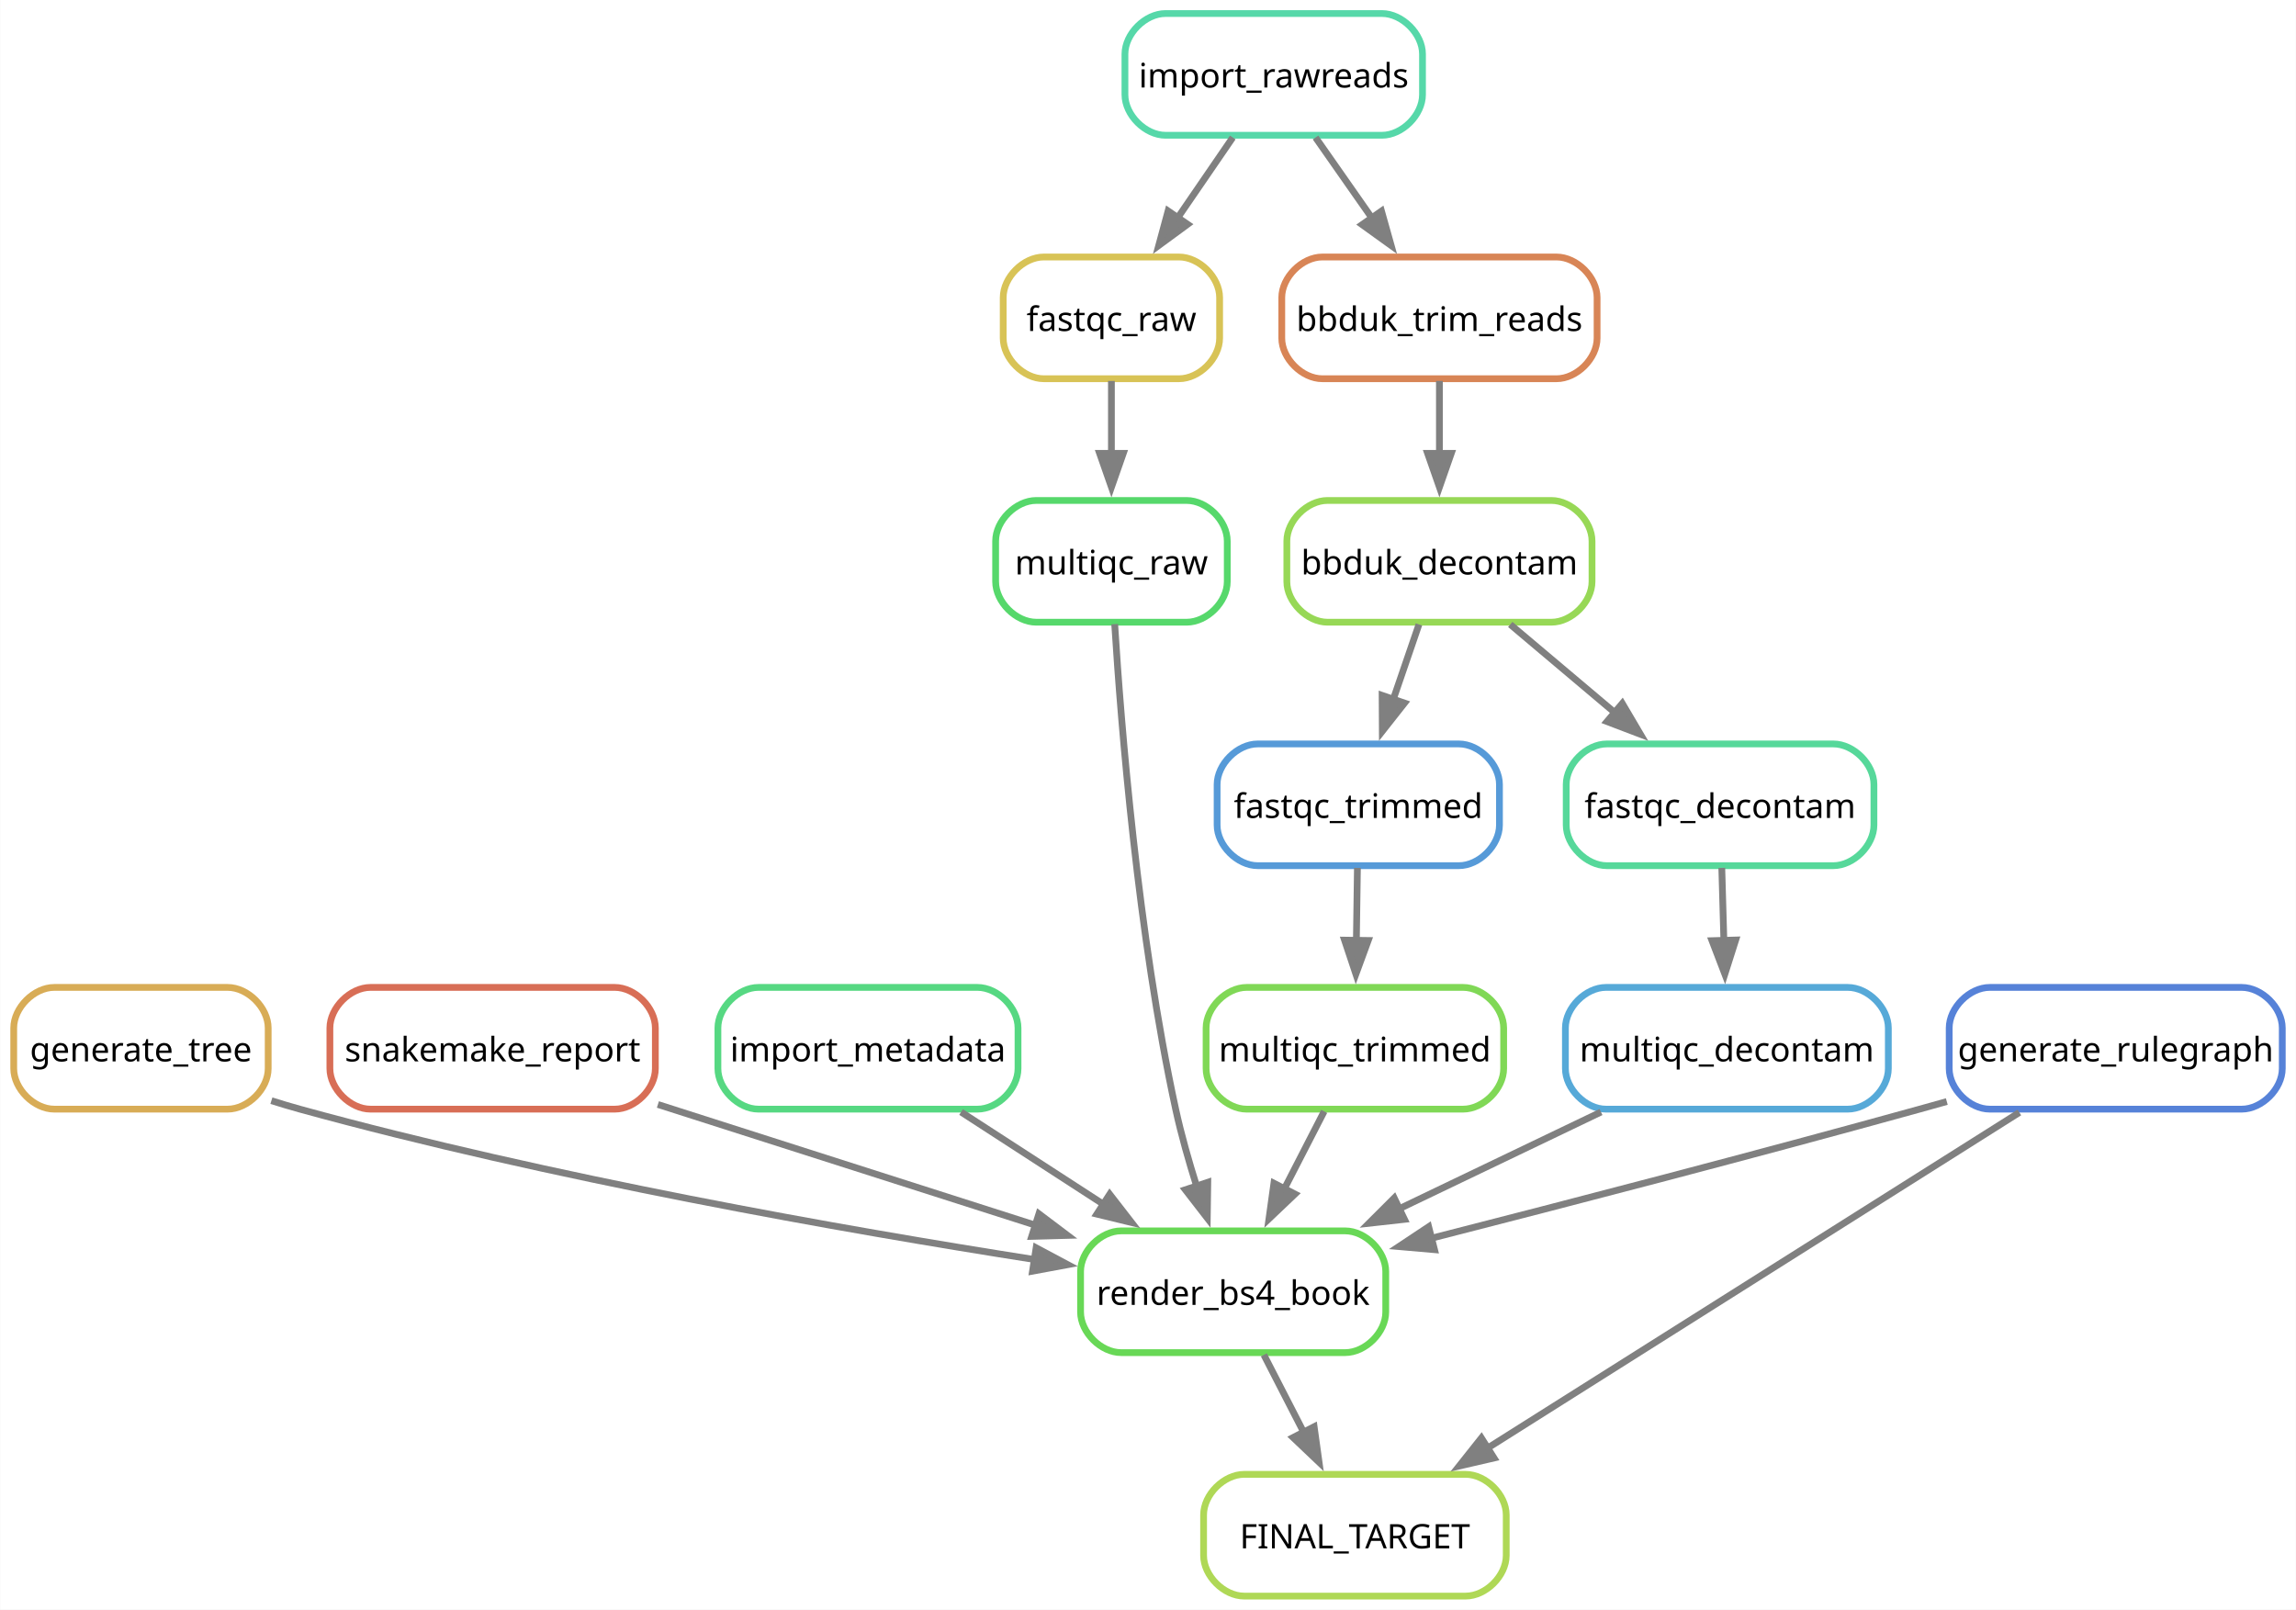
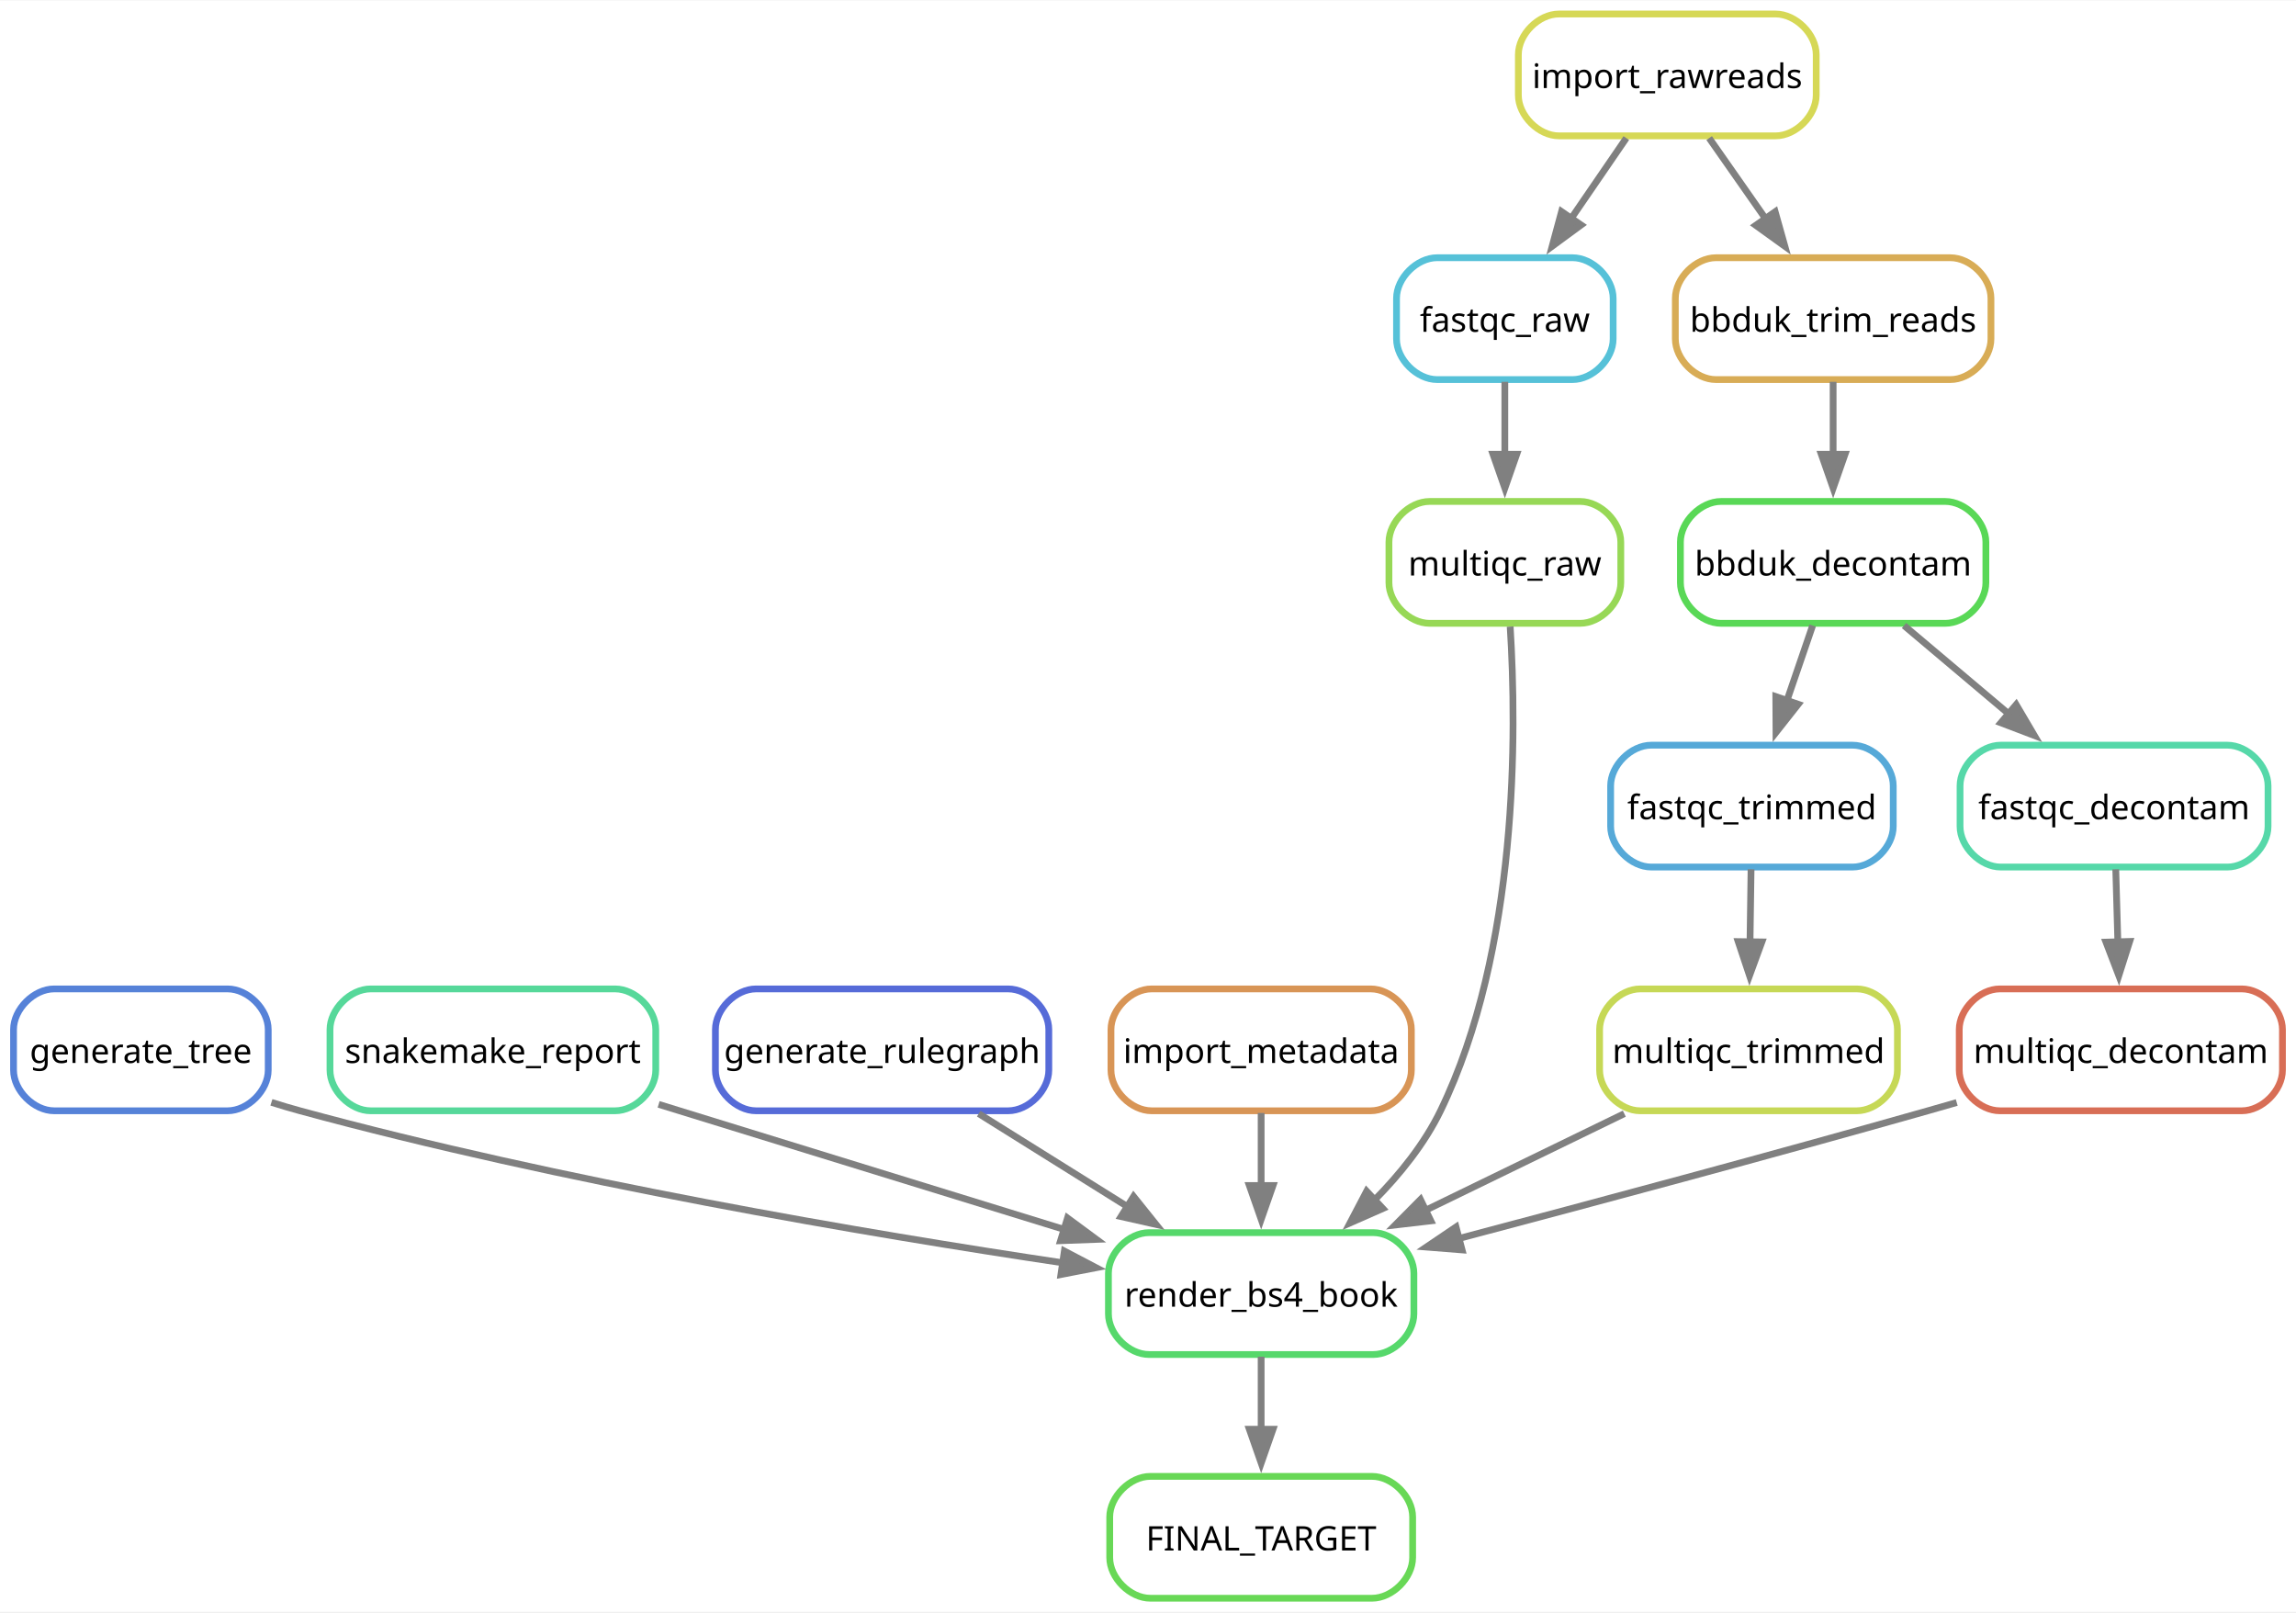
- <svg xmlns="http://www.w3.org/2000/svg" width="679pt" height="476pt" viewBox="0.00 0.00 678.88 476.00">
+ <svg xmlns="http://www.w3.org/2000/svg" width="678pt" height="476pt" viewBox="0.00 0.00 678.38 476.00">
  <g id="graph0" class="graph" transform="scale(1 1) rotate(0) translate(4 472)">
-     <polygon fill="white" stroke="none" points="-4,4 -4,-472 674.88,-472 674.88,4 -4,4" />
+     <polygon fill="white" stroke="none" points="-4,4 -4,-472 674.38,-472 674.38,4 -4,4" />
    <g id="node1" class="node">
-       <path fill="none" stroke="#afd856" stroke-width="2" d="M429.38,-36C429.38,-36 363.88,-36 363.88,-36 357.88,-36 351.88,-30 351.88,-24 351.88,-24 351.88,-12 351.88,-12 351.88,-6 357.88,0 363.88,0 363.88,0 429.38,0 429.38,0 435.38,0 441.38,-6 441.38,-12 441.38,-12 441.38,-24 441.38,-24 441.38,-30 435.38,-36 429.38,-36" />
-       <text text-anchor="middle" x="396.62" y="-14.12" font-family="sans" font-size="10.00">FINAL_TARGET</text>
+       <path fill="none" stroke="#68d856" stroke-width="2" d="M401.38,-36C401.38,-36 335.88,-36 335.88,-36 329.88,-36 323.88,-30 323.88,-24 323.88,-24 323.88,-12 323.88,-12 323.88,-6 329.88,0 335.88,0 335.88,0 401.38,0 401.38,0 407.38,0 413.38,-6 413.38,-12 413.38,-12 413.38,-24 413.38,-24 413.38,-30 407.38,-36 401.38,-36" />
+       <text text-anchor="middle" x="368.62" y="-14.12" font-family="sans" font-size="10.00">FINAL_TARGET</text>
    </g>
    <g id="node2" class="node">
-       <path fill="none" stroke="#68d856" stroke-width="2" d="M393.75,-108C393.75,-108 327.5,-108 327.5,-108 321.5,-108 315.5,-102 315.5,-96 315.5,-96 315.5,-84 315.5,-84 315.5,-78 321.5,-72 327.5,-72 327.5,-72 393.75,-72 393.75,-72 399.75,-72 405.75,-78 405.75,-84 405.75,-84 405.75,-96 405.75,-96 405.75,-102 399.75,-108 393.75,-108" />
-       <text text-anchor="middle" x="360.62" y="-86.12" font-family="sans" font-size="10.00">render_bs4_book</text>
+       <path fill="none" stroke="#56d86b" stroke-width="2" d="M401.75,-108C401.75,-108 335.5,-108 335.5,-108 329.5,-108 323.5,-102 323.5,-96 323.5,-96 323.5,-84 323.5,-84 323.5,-78 329.5,-72 335.5,-72 335.5,-72 401.75,-72 401.75,-72 407.75,-72 413.75,-78 413.75,-84 413.75,-84 413.75,-96 413.75,-96 413.75,-102 407.75,-108 401.75,-108" />
+       <text text-anchor="middle" x="368.62" y="-86.12" font-family="sans" font-size="10.00">render_bs4_book</text>
+     </g>
+     <g id="edge1" class="edge">
+       <path fill="none" stroke="grey" stroke-width="2" d="M368.62,-71.34C368.62,-64.75 368.62,-57.08 368.62,-49.67" />
+       <polygon fill="grey" stroke="grey" stroke-width="2" points="372.13,-49.93 368.63,-39.93 365.13,-49.93 372.13,-49.93" />
+     </g>
+     <g id="node3" class="node">
+       <path fill="none" stroke="#5682d8" stroke-width="2" d="M63.25,-180C63.25,-180 12,-180 12,-180 6,-180 0,-174 0,-168 0,-168 0,-156 0,-156 0,-150 6,-144 12,-144 12,-144 63.25,-144 63.25,-144 69.25,-144 75.25,-150 75.25,-156 75.25,-156 75.25,-168 75.25,-168 75.25,-174 69.25,-180 63.25,-180" />
+       <text text-anchor="middle" x="37.62" y="-158.12" font-family="sans" font-size="10.00">generate_tree</text>
+     </g>
+     <g id="edge5" class="edge">
+       <path fill="none" stroke="grey" stroke-width="2" d="M76.19,-146.49C79.03,-145.59 81.86,-144.75 84.62,-144 161.56,-123.06 252.47,-107.69 310.32,-99.04" />
+       <polygon fill="grey" stroke="grey" stroke-width="2" points="310.48,-102.56 319.86,-97.64 309.46,-95.63 310.48,-102.56" />
+     </g>
+     <g id="node4" class="node">
+       <path fill="none" stroke="#56d89a" stroke-width="2" d="M177.75,-180C177.75,-180 105.5,-180 105.5,-180 99.5,-180 93.5,-174 93.5,-168 93.5,-168 93.5,-156 93.5,-156 93.5,-150 99.5,-144 105.5,-144 105.5,-144 177.75,-144 177.75,-144 183.75,-144 189.75,-150 189.75,-156 189.75,-156 189.75,-168 189.75,-168 189.75,-174 183.75,-180 177.75,-180" />
+       <text text-anchor="middle" x="141.62" y="-158.12" font-family="sans" font-size="10.00">snakemake_report</text>
    </g>
    <g id="edge2" class="edge">
-       <path fill="none" stroke="grey" stroke-width="2" d="M369.71,-71.34C373.31,-64.34 377.54,-56.12 381.57,-48.28" />
-       <polygon fill="grey" stroke="grey" stroke-width="2" points="384.57,-50.09 386.03,-39.59 378.35,-46.89 384.57,-50.09" />
+       <path fill="none" stroke="grey" stroke-width="2" d="M190.6,-145.9C225.85,-135.03 273.53,-120.33 310.67,-108.87" />
+       <polygon fill="grey" stroke="grey" stroke-width="2" points="311.41,-112.31 319.94,-106.01 309.35,-105.62 311.41,-112.31" />
    </g>
-     <g id="node3" class="node">
-       <path fill="none" stroke="#d8ac56" stroke-width="2" d="M63.25,-180C63.25,-180 12,-180 12,-180 6,-180 0,-174 0,-168 0,-168 0,-156 0,-156 0,-150 6,-144 12,-144 12,-144 63.25,-144 63.25,-144 69.25,-144 75.25,-150 75.25,-156 75.25,-156 75.25,-168 75.25,-168 75.25,-174 69.25,-180 63.25,-180" />
-       <text text-anchor="middle" x="37.62" y="-158.12" font-family="sans" font-size="10.00">generate_tree</text>
+     <g id="node5" class="node">
+       <path fill="none" stroke="#566bd8" stroke-width="2" d="M293.88,-180C293.88,-180 219.38,-180 219.38,-180 213.38,-180 207.38,-174 207.38,-168 207.38,-168 207.38,-156 207.38,-156 207.38,-150 213.38,-144 219.38,-144 219.38,-144 293.88,-144 293.88,-144 299.88,-144 305.88,-150 305.88,-156 305.88,-156 305.88,-168 305.88,-168 305.88,-174 299.88,-180 293.88,-180" />
+       <text text-anchor="middle" x="256.62" y="-158.12" font-family="sans" font-size="10.00">generate_rulegraph</text>
+     </g>
+     <g id="edge6" class="edge">
+       <path fill="none" stroke="grey" stroke-width="2" d="M285.18,-143.15C298.6,-134.76 314.83,-124.62 329.39,-115.52" />
+       <polygon fill="grey" stroke="grey" stroke-width="2" points="330.93,-118.68 337.56,-110.42 327.22,-112.75 330.93,-118.68" />
+     </g>
+     <g id="node6" class="node">
+       <path fill="none" stroke="#d89556" stroke-width="2" d="M401,-180C401,-180 336.25,-180 336.25,-180 330.25,-180 324.25,-174 324.25,-168 324.25,-168 324.25,-156 324.25,-156 324.25,-150 330.25,-144 336.25,-144 336.25,-144 401,-144 401,-144 407,-144 413,-150 413,-156 413,-156 413,-168 413,-168 413,-174 407,-180 401,-180" />
+       <text text-anchor="middle" x="368.62" y="-158.12" font-family="sans" font-size="10.00">import_metadata</text>
+     </g>
+     <g id="edge8" class="edge">
+       <path fill="none" stroke="grey" stroke-width="2" d="M368.62,-143.34C368.62,-136.75 368.62,-129.08 368.62,-121.67" />
+       <polygon fill="grey" stroke="grey" stroke-width="2" points="372.13,-121.93 368.63,-111.93 365.13,-121.93 372.13,-121.93" />
+     </g>
+     <g id="node7" class="node">
+       <path fill="none" stroke="#97d856" stroke-width="2" d="M462.88,-324C462.88,-324 418.38,-324 418.38,-324 412.38,-324 406.38,-318 406.38,-312 406.38,-312 406.38,-300 406.38,-300 406.38,-294 412.38,-288 418.38,-288 418.38,-288 462.88,-288 462.88,-288 468.88,-288 474.88,-294 474.88,-300 474.88,-300 474.88,-312 474.88,-312 474.88,-318 468.88,-324 462.88,-324" />
+       <text text-anchor="middle" x="440.62" y="-302.12" font-family="sans" font-size="10.00">multiqc_raw</text>
+     </g>
+     <g id="edge4" class="edge">
+       <path fill="none" stroke="grey" stroke-width="2" d="M442.2,-287.03C444.14,-256.12 444.71,-191.61 421.62,-144 416.9,-134.26 409.65,-125.25 402.02,-117.53" />
+       <polygon fill="grey" stroke="grey" stroke-width="2" points="404.57,-115.13 394.87,-110.86 399.79,-120.24 404.57,-115.13" />
+     </g>
+     <g id="node8" class="node">
+       <path fill="none" stroke="#56c1d8" stroke-width="2" d="M460.62,-396C460.62,-396 420.62,-396 420.62,-396 414.62,-396 408.62,-390 408.62,-384 408.62,-384 408.62,-372 408.62,-372 408.62,-366 414.62,-360 420.62,-360 420.62,-360 460.62,-360 460.62,-360 466.62,-360 472.62,-366 472.62,-372 472.62,-372 472.62,-384 472.62,-384 472.62,-390 466.62,-396 460.62,-396" />
+       <text text-anchor="middle" x="440.62" y="-374.12" font-family="sans" font-size="10.00">fastqc_raw</text>
+     </g>
+     <g id="edge9" class="edge">
+       <path fill="none" stroke="grey" stroke-width="2" d="M440.62,-359.34C440.62,-352.75 440.62,-345.08 440.62,-337.67" />
+       <polygon fill="grey" stroke="grey" stroke-width="2" points="444.13,-337.93 440.63,-327.93 437.13,-337.93 444.13,-337.93" />
+     </g>
+     <g id="node9" class="node">
+       <path fill="none" stroke="#d6d856" stroke-width="2" d="M520.62,-468C520.62,-468 456.62,-468 456.62,-468 450.62,-468 444.62,-462 444.62,-456 444.62,-456 444.62,-444 444.62,-444 444.62,-438 450.62,-432 456.62,-432 456.62,-432 520.62,-432 520.62,-432 526.62,-432 532.62,-438 532.62,-444 532.62,-444 532.62,-456 532.62,-456 532.62,-462 526.62,-468 520.62,-468" />
+       <text text-anchor="middle" x="488.62" y="-446.12" font-family="sans" font-size="10.00">import_rawreads</text>
+     </g>
+     <g id="edge10" class="edge">
+       <path fill="none" stroke="grey" stroke-width="2" d="M476.51,-431.34C471.55,-424.1 465.68,-415.53 460.13,-407.45" />
+       <polygon fill="grey" stroke="grey" stroke-width="2" points="463.15,-405.67 454.61,-399.4 457.38,-409.62 463.15,-405.67" />
+     </g>
+     <g id="node13" class="node">
+       <path fill="none" stroke="#d8ac56" stroke-width="2" d="M572.25,-396C572.25,-396 503,-396 503,-396 497,-396 491,-390 491,-384 491,-384 491,-372 491,-372 491,-366 497,-360 503,-360 503,-360 572.25,-360 572.25,-360 578.25,-360 584.25,-366 584.25,-372 584.25,-372 584.25,-384 584.25,-384 584.25,-390 578.25,-396 572.25,-396" />
+       <text text-anchor="middle" x="537.62" y="-374.12" font-family="sans" font-size="10.00">bbduk_trim_reads</text>
+     </g>
+     <g id="edge14" class="edge">
+       <path fill="none" stroke="grey" stroke-width="2" d="M500.99,-431.34C506.06,-424.1 512.05,-415.53 517.71,-407.45" />
+       <polygon fill="grey" stroke="grey" stroke-width="2" points="520.49,-409.58 523.36,-399.38 514.76,-405.57 520.49,-409.58" />
+     </g>
+     <g id="node10" class="node">
+       <path fill="none" stroke="#c6d856" stroke-width="2" d="M544.62,-180C544.62,-180 480.62,-180 480.62,-180 474.62,-180 468.62,-174 468.62,-168 468.62,-168 468.62,-156 468.62,-156 468.62,-150 474.62,-144 480.62,-144 480.62,-144 544.62,-144 544.62,-144 550.62,-144 556.62,-150 556.62,-156 556.62,-156 556.62,-168 556.62,-168 556.62,-174 550.62,-180 544.62,-180" />
+       <text text-anchor="middle" x="512.62" y="-158.12" font-family="sans" font-size="10.00">multiqc_trimmed</text>
    </g>
    <g id="edge3" class="edge">
-       <path fill="none" stroke="grey" stroke-width="2" d="M76.2,-146.5C79.03,-145.61 81.86,-144.76 84.62,-144 158.6,-123.65 245.84,-108.31 302.13,-99.49" />
-       <polygon fill="grey" stroke="grey" stroke-width="2" points="302.36,-103 311.71,-98.01 301.29,-96.08 302.36,-103" />
+       <path fill="none" stroke="grey" stroke-width="2" d="M475.92,-143.15C458.04,-134.47 436.32,-123.91 417.1,-114.56" />
+       <polygon fill="grey" stroke="grey" stroke-width="2" points="418.76,-111.48 408.24,-110.26 415.7,-117.78 418.76,-111.48" />
    </g>
-     <g id="node4" class="node">
-       <path fill="none" stroke="#d86e56" stroke-width="2" d="M177.75,-180C177.75,-180 105.5,-180 105.5,-180 99.5,-180 93.5,-174 93.5,-168 93.5,-168 93.5,-156 93.5,-156 93.5,-150 99.5,-144 105.5,-144 105.5,-144 177.75,-144 177.75,-144 183.75,-144 189.75,-150 189.75,-156 189.75,-156 189.75,-168 189.75,-168 189.75,-174 183.75,-180 177.75,-180" />
-       <text text-anchor="middle" x="141.62" y="-158.12" font-family="sans" font-size="10.00">snakemake_report</text>
+     <g id="node11" class="node">
+       <path fill="none" stroke="#56a9d8" stroke-width="2" d="M543.38,-252C543.38,-252 483.88,-252 483.88,-252 477.88,-252 471.88,-246 471.88,-240 471.88,-240 471.88,-228 471.88,-228 471.88,-222 477.88,-216 483.88,-216 483.88,-216 543.38,-216 543.38,-216 549.38,-216 555.38,-222 555.38,-228 555.38,-228 555.38,-240 555.38,-240 555.38,-246 549.38,-252 543.38,-252" />
+       <text text-anchor="middle" x="513.62" y="-230.12" font-family="sans" font-size="10.00">fastqc_trimmed</text>
+     </g>
+     <g id="edge11" class="edge">
+       <path fill="none" stroke="grey" stroke-width="2" d="M513.37,-215.34C513.28,-208.75 513.17,-201.08 513.06,-193.67" />
+       <polygon fill="grey" stroke="grey" stroke-width="2" points="516.57,-193.88 512.92,-183.93 509.57,-193.98 516.57,-193.88" />
+     </g>
+     <g id="node12" class="node">
+       <path fill="none" stroke="#59d856" stroke-width="2" d="M570.75,-324C570.75,-324 504.5,-324 504.5,-324 498.5,-324 492.5,-318 492.5,-312 492.5,-312 492.5,-300 492.5,-300 492.5,-294 498.5,-288 504.5,-288 504.5,-288 570.75,-288 570.75,-288 576.75,-288 582.75,-294 582.75,-300 582.75,-300 582.75,-312 582.75,-312 582.75,-318 576.75,-324 570.75,-324" />
+       <text text-anchor="middle" x="537.62" y="-302.12" font-family="sans" font-size="10.00">bbduk_decontam</text>
+     </g>
+     <g id="edge12" class="edge">
+       <path fill="none" stroke="grey" stroke-width="2" d="M531.57,-287.34C529.26,-280.59 526.55,-272.69 523.95,-265.11" />
+       <polygon fill="grey" stroke="grey" stroke-width="2" points="527.3,-264.09 520.74,-255.77 520.68,-266.36 527.3,-264.09" />
+     </g>
+     <g id="node15" class="node">
+       <path fill="none" stroke="#56d8a9" stroke-width="2" d="M654.12,-252C654.12,-252 587.12,-252 587.12,-252 581.12,-252 575.12,-246 575.12,-240 575.12,-240 575.12,-228 575.12,-228 575.12,-222 581.12,-216 587.12,-216 587.12,-216 654.12,-216 654.12,-216 660.12,-216 666.12,-222 666.12,-228 666.12,-228 666.12,-240 666.12,-240 666.12,-246 660.12,-252 654.12,-252" />
+       <text text-anchor="middle" x="620.62" y="-230.12" font-family="sans" font-size="10.00">fastqc_decontam</text>
+     </g>
+     <g id="edge16" class="edge">
+       <path fill="none" stroke="grey" stroke-width="2" d="M558.57,-287.34C567.93,-279.44 579.17,-269.96 589.49,-261.26" />
+       <polygon fill="grey" stroke="grey" stroke-width="2" points="591.7,-263.98 597.08,-254.85 587.18,-258.62 591.7,-263.98" />
+     </g>
+     <g id="edge13" class="edge">
+       <path fill="none" stroke="grey" stroke-width="2" d="M537.62,-359.34C537.62,-352.75 537.62,-345.08 537.62,-337.67" />
+       <polygon fill="grey" stroke="grey" stroke-width="2" points="541.13,-337.93 537.63,-327.93 534.13,-337.93 541.13,-337.93" />
+     </g>
+     <g id="node14" class="node">
+       <path fill="none" stroke="#d86e56" stroke-width="2" d="M658.38,-180C658.38,-180 586.88,-180 586.88,-180 580.88,-180 574.88,-174 574.88,-168 574.88,-168 574.88,-156 574.88,-156 574.88,-150 580.88,-144 586.88,-144 586.88,-144 658.38,-144 658.38,-144 664.38,-144 670.38,-150 670.38,-156 670.38,-156 670.38,-168 670.38,-168 670.38,-174 664.38,-180 658.38,-180" />
+       <text text-anchor="middle" x="622.62" y="-158.12" font-family="sans" font-size="10.00">multiqc_decontam</text>
    </g>
    <g id="edge7" class="edge">
-       <path fill="none" stroke="grey" stroke-width="2" d="M190.5,-145.38C223.51,-134.83 267.25,-120.85 302.11,-109.7" />
-       <polygon fill="grey" stroke="grey" stroke-width="2" points="303.18,-113.04 311.64,-106.66 301.05,-106.37 303.18,-113.04" />
-     </g>
-     <g id="node5" class="node">
-       <path fill="none" stroke="#5682d8" stroke-width="2" d="M658.88,-180C658.88,-180 584.38,-180 584.38,-180 578.38,-180 572.38,-174 572.38,-168 572.38,-168 572.38,-156 572.38,-156 572.38,-150 578.38,-144 584.38,-144 584.38,-144 658.88,-144 658.88,-144 664.88,-144 670.88,-150 670.88,-156 670.88,-156 670.88,-168 670.88,-168 670.88,-174 664.88,-180 658.88,-180" />
-       <text text-anchor="middle" x="621.62" y="-158.12" font-family="sans" font-size="10.00">generate_rulegraph</text>
-     </g>
-     <g id="edge1" class="edge">
-       <path fill="none" stroke="grey" stroke-width="2" d="M593.13,-143.02C553.23,-117.84 480.58,-71.99 435.67,-43.64" />
-       <polygon fill="grey" stroke="grey" stroke-width="2" points="437.77,-40.83 427.45,-38.45 434.04,-46.75 437.77,-40.83" />
-     </g>
-     <g id="edge8" class="edge">
-       <path fill="none" stroke="grey" stroke-width="2" d="M571.67,-146.25C568.95,-145.48 566.25,-144.73 563.62,-144 515.06,-130.55 459.69,-116.15 419.06,-105.77" />
-       <polygon fill="grey" stroke="grey" stroke-width="2" points="420.17,-102.44 409.62,-103.36 418.44,-109.22 420.17,-102.44" />
-     </g>
-     <g id="node6" class="node">
-       <path fill="none" stroke="#56d882" stroke-width="2" d="M285,-180C285,-180 220.25,-180 220.25,-180 214.25,-180 208.25,-174 208.25,-168 208.25,-168 208.25,-156 208.25,-156 208.25,-150 214.25,-144 220.25,-144 220.25,-144 285,-144 285,-144 291,-144 297,-150 297,-156 297,-156 297,-168 297,-168 297,-174 291,-180 285,-180" />
-       <text text-anchor="middle" x="252.62" y="-158.12" font-family="sans" font-size="10.00">import_metadata</text>
-     </g>
-     <g id="edge9" class="edge">
-       <path fill="none" stroke="grey" stroke-width="2" d="M280.16,-143.15C292.98,-134.84 308.44,-124.82 322.38,-115.79" />
-       <polygon fill="grey" stroke="grey" stroke-width="2" points="324.11,-118.83 330.6,-110.46 320.31,-112.96 324.11,-118.83" />
-     </g>
-     <g id="node7" class="node">
-       <path fill="none" stroke="#56d86b" stroke-width="2" d="M346.88,-324C346.88,-324 302.38,-324 302.38,-324 296.38,-324 290.38,-318 290.38,-312 290.38,-312 290.38,-300 290.38,-300 290.38,-294 296.38,-288 302.38,-288 302.38,-288 346.88,-288 346.88,-288 352.88,-288 358.88,-294 358.88,-300 358.88,-300 358.88,-312 358.88,-312 358.88,-318 352.88,-324 346.88,-324" />
-       <text text-anchor="middle" x="324.62" y="-302.12" font-family="sans" font-size="10.00">multiqc_raw</text>
-     </g>
-     <g id="edge6" class="edge">
-       <path fill="none" stroke="grey" stroke-width="2" d="M325.59,-287.43C327.46,-257.63 332.45,-195.43 343.62,-144 345.26,-136.47 347.53,-128.49 349.87,-121.07" />
-       <polygon fill="grey" stroke="grey" stroke-width="2" points="353.12,-122.38 352.97,-111.79 346.48,-120.17 353.12,-122.38" />
-     </g>
-     <g id="node8" class="node">
-       <path fill="none" stroke="#d8c356" stroke-width="2" d="M344.62,-396C344.62,-396 304.62,-396 304.62,-396 298.62,-396 292.62,-390 292.62,-384 292.62,-384 292.62,-372 292.62,-372 292.62,-366 298.62,-360 304.62,-360 304.62,-360 344.62,-360 344.62,-360 350.62,-360 356.62,-366 356.62,-372 356.62,-372 356.62,-384 356.62,-384 356.62,-390 350.62,-396 344.62,-396" />
-       <text text-anchor="middle" x="324.62" y="-374.12" font-family="sans" font-size="10.00">fastqc_raw</text>
-     </g>
-     <g id="edge10" class="edge">
-       <path fill="none" stroke="grey" stroke-width="2" d="M324.62,-359.34C324.62,-352.75 324.62,-345.08 324.62,-337.67" />
-       <polygon fill="grey" stroke="grey" stroke-width="2" points="328.13,-337.93 324.63,-327.93 321.13,-337.93 328.13,-337.93" />
-     </g>
-     <g id="node9" class="node">
-       <path fill="none" stroke="#56d8a9" stroke-width="2" d="M404.62,-468C404.62,-468 340.62,-468 340.62,-468 334.62,-468 328.62,-462 328.62,-456 328.62,-456 328.62,-444 328.62,-444 328.62,-438 334.62,-432 340.62,-432 340.62,-432 404.62,-432 404.62,-432 410.62,-432 416.62,-438 416.62,-444 416.62,-444 416.62,-456 416.62,-456 416.62,-462 410.62,-468 404.62,-468" />
-       <text text-anchor="middle" x="372.62" y="-446.12" font-family="sans" font-size="10.00">import_rawreads</text>
-     </g>
-     <g id="edge11" class="edge">
-       <path fill="none" stroke="grey" stroke-width="2" d="M360.51,-431.34C355.55,-424.1 349.68,-415.53 344.13,-407.45" />
-       <polygon fill="grey" stroke="grey" stroke-width="2" points="347.15,-405.67 338.61,-399.4 341.38,-409.62 347.15,-405.67" />
-     </g>
-     <g id="node13" class="node">
-       <path fill="none" stroke="#d88556" stroke-width="2" d="M456.25,-396C456.25,-396 387,-396 387,-396 381,-396 375,-390 375,-384 375,-384 375,-372 375,-372 375,-366 381,-360 387,-360 387,-360 456.25,-360 456.25,-360 462.25,-360 468.25,-366 468.25,-372 468.25,-372 468.25,-384 468.25,-384 468.25,-390 462.25,-396 456.25,-396" />
-       <text text-anchor="middle" x="421.62" y="-374.12" font-family="sans" font-size="10.00">bbduk_trim_reads</text>
+       <path fill="none" stroke="grey" stroke-width="2" d="M574.14,-146.44C571.26,-145.61 568.41,-144.79 565.62,-144 519.15,-130.82 466.26,-116.64 427,-106.26" />
+       <polygon fill="grey" stroke="grey" stroke-width="2" points="427.99,-102.9 417.43,-103.74 426.2,-109.67 427.99,-102.9" />
    </g>
    <g id="edge15" class="edge">
-       <path fill="none" stroke="grey" stroke-width="2" d="M384.99,-431.34C390.06,-424.1 396.05,-415.53 401.71,-407.45" />
-       <polygon fill="grey" stroke="grey" stroke-width="2" points="404.49,-409.58 407.36,-399.38 398.76,-405.57 404.49,-409.58" />
-     </g>
-     <g id="node10" class="node">
-       <path fill="none" stroke="#80d856" stroke-width="2" d="M428.62,-180C428.62,-180 364.62,-180 364.62,-180 358.62,-180 352.62,-174 352.62,-168 352.62,-168 352.62,-156 352.62,-156 352.62,-150 358.62,-144 364.62,-144 364.62,-144 428.62,-144 428.62,-144 434.62,-144 440.62,-150 440.62,-156 440.62,-156 440.62,-168 440.62,-168 440.62,-174 434.62,-180 428.62,-180" />
-       <text text-anchor="middle" x="396.62" y="-158.12" font-family="sans" font-size="10.00">multiqc_trimmed</text>
-     </g>
-     <g id="edge5" class="edge">
-       <path fill="none" stroke="grey" stroke-width="2" d="M387.54,-143.34C383.94,-136.34 379.71,-128.12 375.68,-120.28" />
-       <polygon fill="grey" stroke="grey" stroke-width="2" points="378.9,-118.89 371.22,-111.59 372.68,-122.09 378.9,-118.89" />
-     </g>
-     <g id="node11" class="node">
-       <path fill="none" stroke="#569ad8" stroke-width="2" d="M427.38,-252C427.38,-252 367.88,-252 367.88,-252 361.88,-252 355.88,-246 355.88,-240 355.88,-240 355.88,-228 355.88,-228 355.88,-222 361.88,-216 367.88,-216 367.88,-216 427.38,-216 427.38,-216 433.38,-216 439.38,-222 439.38,-228 439.38,-228 439.38,-240 439.38,-240 439.38,-246 433.38,-252 427.38,-252" />
-       <text text-anchor="middle" x="397.62" y="-230.12" font-family="sans" font-size="10.00">fastqc_trimmed</text>
-     </g>
-     <g id="edge12" class="edge">
-       <path fill="none" stroke="grey" stroke-width="2" d="M397.37,-215.34C397.28,-208.75 397.17,-201.08 397.06,-193.67" />
-       <polygon fill="grey" stroke="grey" stroke-width="2" points="400.57,-193.88 396.92,-183.93 393.57,-193.98 400.57,-193.88" />
-     </g>
-     <g id="node12" class="node">
-       <path fill="none" stroke="#97d856" stroke-width="2" d="M454.75,-324C454.75,-324 388.5,-324 388.5,-324 382.5,-324 376.5,-318 376.5,-312 376.5,-312 376.5,-300 376.5,-300 376.5,-294 382.5,-288 388.5,-288 388.5,-288 454.75,-288 454.75,-288 460.75,-288 466.75,-294 466.75,-300 466.75,-300 466.75,-312 466.75,-312 466.75,-318 460.75,-324 454.75,-324" />
-       <text text-anchor="middle" x="421.62" y="-302.12" font-family="sans" font-size="10.00">bbduk_decontam</text>
-     </g>
-     <g id="edge13" class="edge">
-       <path fill="none" stroke="grey" stroke-width="2" d="M415.57,-287.34C413.26,-280.59 410.55,-272.69 407.95,-265.11" />
-       <polygon fill="grey" stroke="grey" stroke-width="2" points="411.3,-264.09 404.74,-255.77 404.68,-266.36 411.3,-264.09" />
-     </g>
-     <g id="node15" class="node">
-       <path fill="none" stroke="#56d89a" stroke-width="2" d="M538.12,-252C538.12,-252 471.12,-252 471.12,-252 465.12,-252 459.12,-246 459.12,-240 459.12,-240 459.12,-228 459.12,-228 459.12,-222 465.12,-216 471.12,-216 471.12,-216 538.12,-216 538.12,-216 544.12,-216 550.12,-222 550.12,-228 550.12,-228 550.12,-240 550.12,-240 550.12,-246 544.12,-252 538.12,-252" />
-       <text text-anchor="middle" x="504.62" y="-230.12" font-family="sans" font-size="10.00">fastqc_decontam</text>
-     </g>
-     <g id="edge17" class="edge">
-       <path fill="none" stroke="grey" stroke-width="2" d="M442.57,-287.34C451.93,-279.44 463.17,-269.96 473.49,-261.26" />
-       <polygon fill="grey" stroke="grey" stroke-width="2" points="475.7,-263.98 481.08,-254.85 471.18,-258.62 475.7,-263.98" />
-     </g>
-     <g id="edge14" class="edge">
-       <path fill="none" stroke="grey" stroke-width="2" d="M421.62,-359.34C421.62,-352.75 421.62,-345.08 421.62,-337.67" />
-       <polygon fill="grey" stroke="grey" stroke-width="2" points="425.13,-337.93 421.63,-327.93 418.13,-337.93 425.13,-337.93" />
-     </g>
-     <g id="node14" class="node">
-       <path fill="none" stroke="#56a9d8" stroke-width="2" d="M542.38,-180C542.38,-180 470.88,-180 470.88,-180 464.88,-180 458.88,-174 458.88,-168 458.88,-168 458.88,-156 458.88,-156 458.88,-150 464.88,-144 470.88,-144 470.88,-144 542.38,-144 542.38,-144 548.38,-144 554.38,-150 554.38,-156 554.38,-156 554.38,-168 554.38,-168 554.38,-174 548.38,-180 542.38,-180" />
-       <text text-anchor="middle" x="506.62" y="-158.12" font-family="sans" font-size="10.00">multiqc_decontam</text>
-     </g>
-     <g id="edge4" class="edge">
-       <path fill="none" stroke="grey" stroke-width="2" d="M469.41,-143.15C451.28,-134.47 429.26,-123.91 409.77,-114.56" />
-       <polygon fill="grey" stroke="grey" stroke-width="2" points="411.29,-111.41 400.76,-110.24 408.26,-117.72 411.29,-111.41" />
-     </g>
-     <g id="edge16" class="edge">
-       <path fill="none" stroke="grey" stroke-width="2" d="M505.13,-215.34C505.32,-208.75 505.54,-201.08 505.75,-193.67" />
-       <polygon fill="grey" stroke="grey" stroke-width="2" points="509.24,-194.02 506.03,-183.93 502.24,-193.82 509.24,-194.02" />
+       <path fill="none" stroke="grey" stroke-width="2" d="M621.13,-215.34C621.32,-208.75 621.54,-201.08 621.75,-193.67" />
+       <polygon fill="grey" stroke="grey" stroke-width="2" points="625.24,-194.02 622.03,-183.93 618.24,-193.82 625.24,-194.02" />
    </g>
  </g>
</svg>
